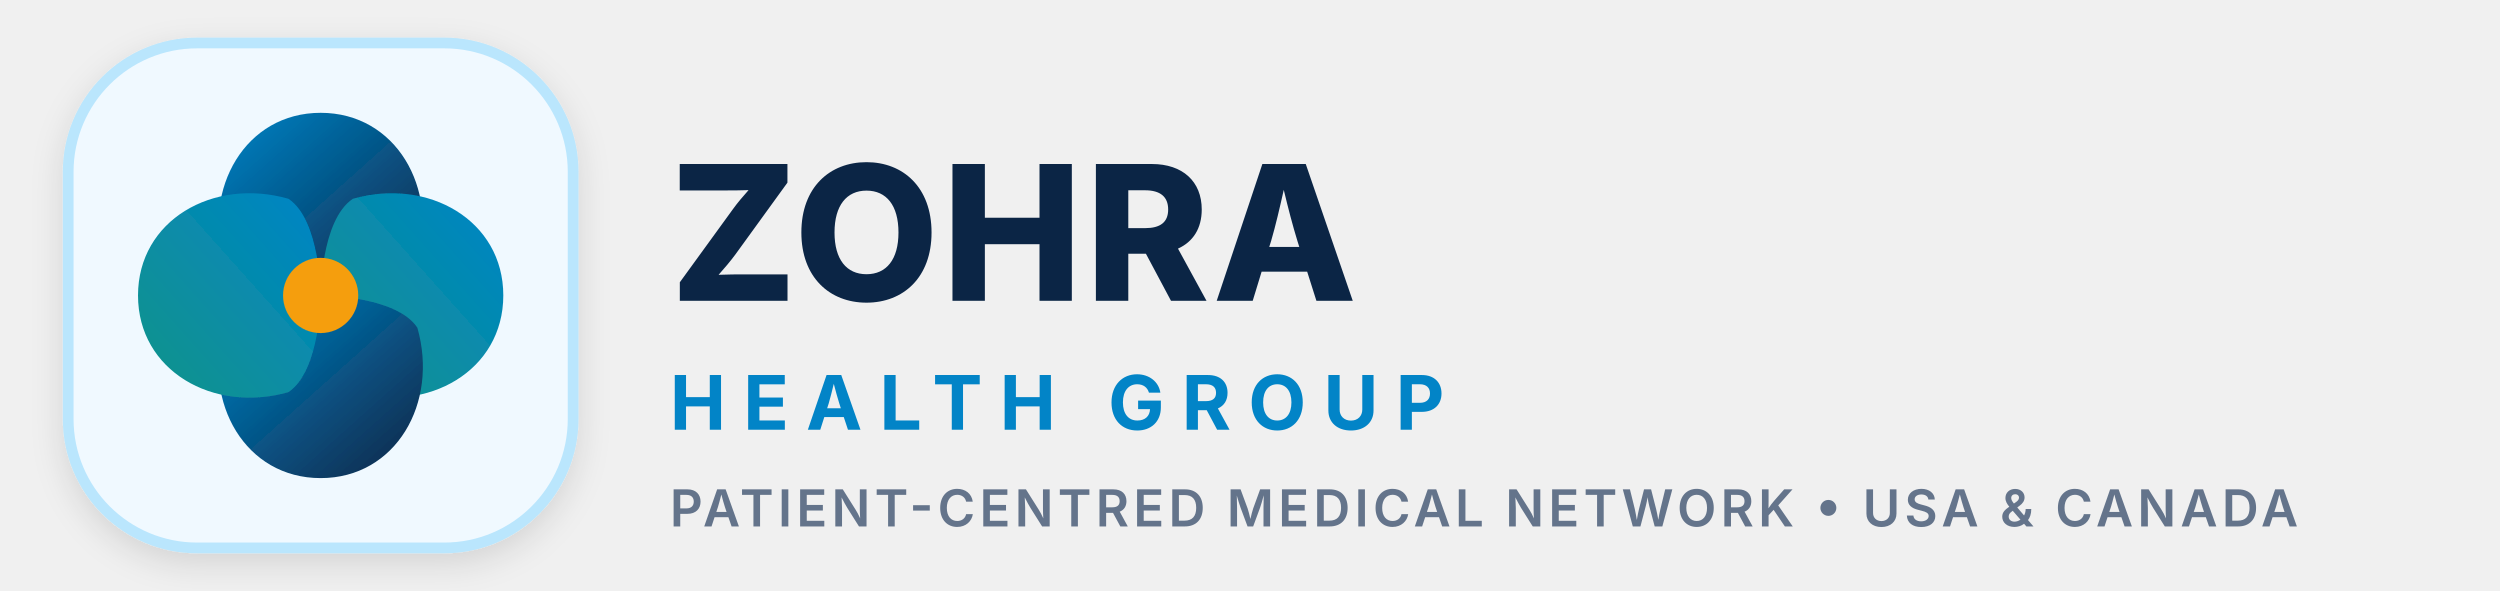
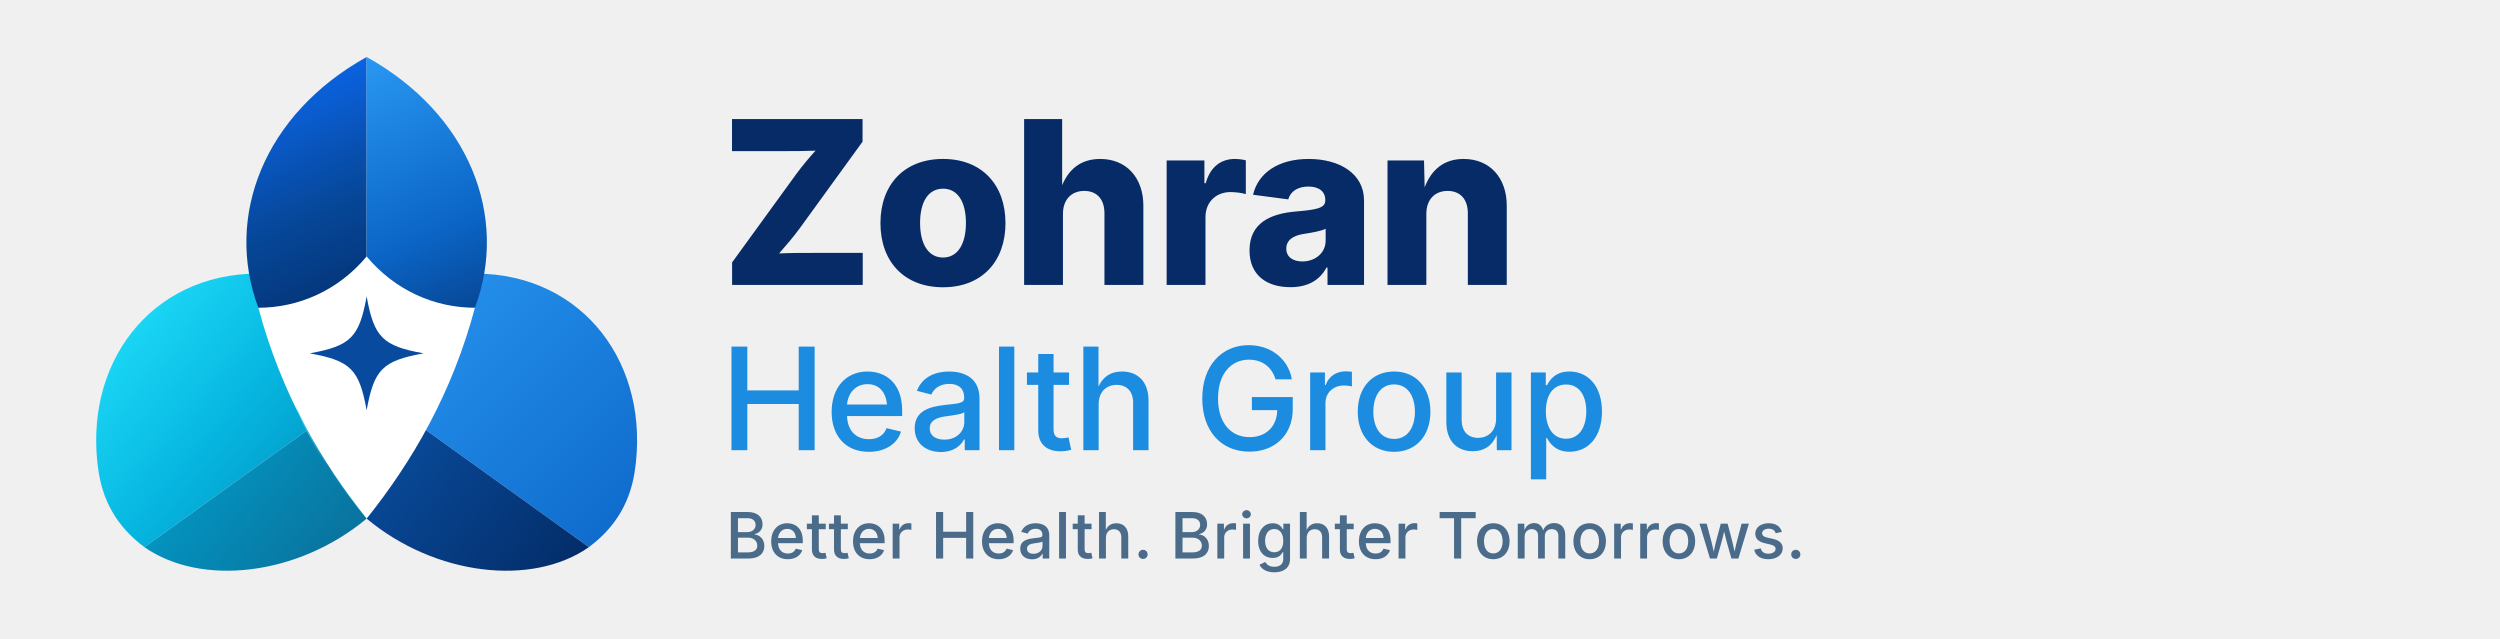
- <svg xmlns="http://www.w3.org/2000/svg" viewBox="0 0 460 110" width="220" height="52">
+ <svg xmlns="http://www.w3.org/2000/svg" viewBox="0 0 430 112" width="235" height="60">
  <defs>
-     <linearGradient id="emblem_grad1" x1="0%" y1="0%" x2="100%" y2="100%">
-       <stop offset="0%" stop-color="#0284C7" />
-       <stop offset="100%" stop-color="#0B2545" />
+     <linearGradient id="topL" gradientUnits="userSpaceOnUse" x1="32" y1="6" x2="54" y2="56">
+       <stop offset="0" stop-color="#0D6EFD" />
+       <stop offset="0.55" stop-color="#064799" />
+       <stop offset="1" stop-color="#032B66" />
    </linearGradient>
-     <linearGradient id="emblem_grad2" x1="0%" y1="100%" x2="100%" y2="0%">
-       <stop offset="0%" stop-color="#0D9488" />
-       <stop offset="100%" stop-color="#0284C7" />
+     <linearGradient id="topR" gradientUnits="userSpaceOnUse" x1="54" y1="6" x2="76" y2="56">
+       <stop offset="0" stop-color="#2998F2" />
+       <stop offset="0.6" stop-color="#0B65C6" />
+       <stop offset="1" stop-color="#053B82" />
    </linearGradient>
-     <filter id="subtle_shadow" x="-10%" y="-10%" width="120%" height="120%">
-       <feDropShadow dx="0" dy="2" stdDeviation="3" flood-opacity="0.12" />
-     </filter>
+     <linearGradient id="blUpper" gradientUnits="userSpaceOnUse" x1="6" y1="44" x2="54" y2="85">
+       <stop offset="0" stop-color="#24E5FF" />
+       <stop offset="0.55" stop-color="#06B6E0" />
+       <stop offset="1" stop-color="#008BB8" />
+     </linearGradient>
+     <linearGradient id="blLower" gradientUnits="userSpaceOnUse" x1="15" y1="64" x2="54" y2="96">
+       <stop offset="0" stop-color="#00A8D6" />
+       <stop offset="1" stop-color="#0A6C96" />
+     </linearGradient>
+     <linearGradient id="brUpper" gradientUnits="userSpaceOnUse" x1="54" y1="44" x2="102" y2="92">
+       <stop offset="0" stop-color="#2998F2" />
+       <stop offset="1" stop-color="#0D68C9" />
+     </linearGradient>
+     <linearGradient id="brLower" gradientUnits="userSpaceOnUse" x1="54" y1="64" x2="93" y2="96">
+       <stop offset="0" stop-color="#0A52A6" />
+       <stop offset="1" stop-color="#032B66" />
+     </linearGradient>
  </defs>
-   <g transform="translate(10, 8)" filter="url(#subtle_shadow)">
-     <rect x="0" y="0" width="94" height="94" rx="24" fill="#F0F9FF" stroke="#BAE6FD" stroke-width="2" />
-     <g transform="translate(47, 47)">
-       <path d="M 0,-34 C 14,-34 22,-20 18,-6 C 14,0 0,0 0,0 C 0,0 -14,0 -18,-6 C -22,-20 -14,-34 0,-34 Z" fill="url(#emblem_grad1)" />
-       <path d="M 34,0 C 34,14 20,22 6,18 C 0,14 0,0 0,0 C 0,0 0,-14 6,-18 C 20,-22 34,-14 34,0 Z" fill="url(#emblem_grad2)" />
-       <path d="M 0,34 C -14,34 -22,20 -18,6 C -14,0 0,0 0,0 C 0,0 14,0 18,6 C 22,20 14,34 0,34 Z" fill="url(#emblem_grad1)" />
-       <path d="M -34,0 C -34,-14 -20,-22 -6,-18 C 0,-14 0,0 0,0 C 0,0 0,14 -6,18 C -20,22 -34,14 -34,0 Z" fill="url(#emblem_grad2)" />
-       <circle cx="0" cy="0" r="7" fill="#F59E0B" />
-     </g>
+   <g transform="translate(6, 4)">
+     <path d="M 35,44 C 16,44 4,60 7,79 C 8,85 11,89 15,92 L 54,64 L 35,44 Z" fill="url(#blUpper)" />
+     <path d="M 15,92 C 25,99 42,97 54,87 L 54,64 L 15,92 Z" fill="url(#blLower)" />
+     <path d="M 73,44 C 92,44 104,60 101,79 C 100,85 97,89 93,92 L 54,64 L 73,44 Z" fill="url(#brUpper)" />
+     <path d="M 93,92 C 83,99 66,97 54,87 L 54,64 L 93,92 Z" fill="url(#brLower)" />
+     <path d="M 54,6 C 36,16 29,34 35,50 L 54,56 L 54,6 Z" fill="url(#topL)" />
+     <path d="M 54,6 C 72,16 79,34 73,50 L 54,56 L 54,6 Z" fill="url(#topR)" />
+     <path d="M 54,41 C 59,47 66,50 73,50 C 69,65 62,77 54,87 C 46,77 39,65 35,50 C 42,50 49,47 54,41 Z" fill="#FFFFFF" />
+     <path d="M 41.5,67 C 45,75 49,81 54,87 C 47,78 43,72 41.5,67 Z" fill="#46D2EE" opacity="0.55" />
+     <path d="M 54,48 C 55.3,55.2 56.8,56.7 64,58 C 56.8,59.3 55.3,60.8 54,68 C 52.7,60.8 51.2,59.3 44,58 C 51.2,56.7 52.7,55.2 54,48 Z" fill="#084B9E" />
  </g>
-   <g transform="translate(122, 12)">
-     <text x="0" y="44" font-family="'Plus Jakarta Sans', 'Inter', -apple-system, sans-serif" font-size="35" font-weight="800" fill="#0B2545" letter-spacing="0.5px">ZOHRA</text>
-     <text x="0" y="68" font-family="'Plus Jakarta Sans', 'Inter', -apple-system, sans-serif" font-size="14" font-weight="700" fill="#0284C7" letter-spacing="3.2px">HEALTH GROUP</text>
-     <text x="0" y="86" font-family="'Inter', sans-serif" font-size="9.5" font-weight="600" fill="#64748B" letter-spacing="0.8px">PATIENT-CENTRED MEDICAL NETWORK • USA &amp; CANADA</text>
+   <g transform="translate(122, 10)">
+     <text x="0" y="40" font-family="'Plus Jakarta Sans', 'Inter', -apple-system, sans-serif" font-size="40" font-weight="800" fill="#072B66" letter-spacing="-0.4px">Zohran</text>
+     <text x="0" y="69" font-family="'Plus Jakarta Sans', 'Inter', -apple-system, sans-serif" font-size="25" font-weight="500" fill="#1B8CE0" letter-spacing="-0.2px">Health Group</text>
+     <text x="1" y="88" font-family="'Plus Jakarta Sans', 'Inter', sans-serif" font-size="11.2" font-weight="500" fill="#4B6B8A" letter-spacing="0.1px">Better Health. Brighter Tomorrows.</text>
  </g>
</svg>
